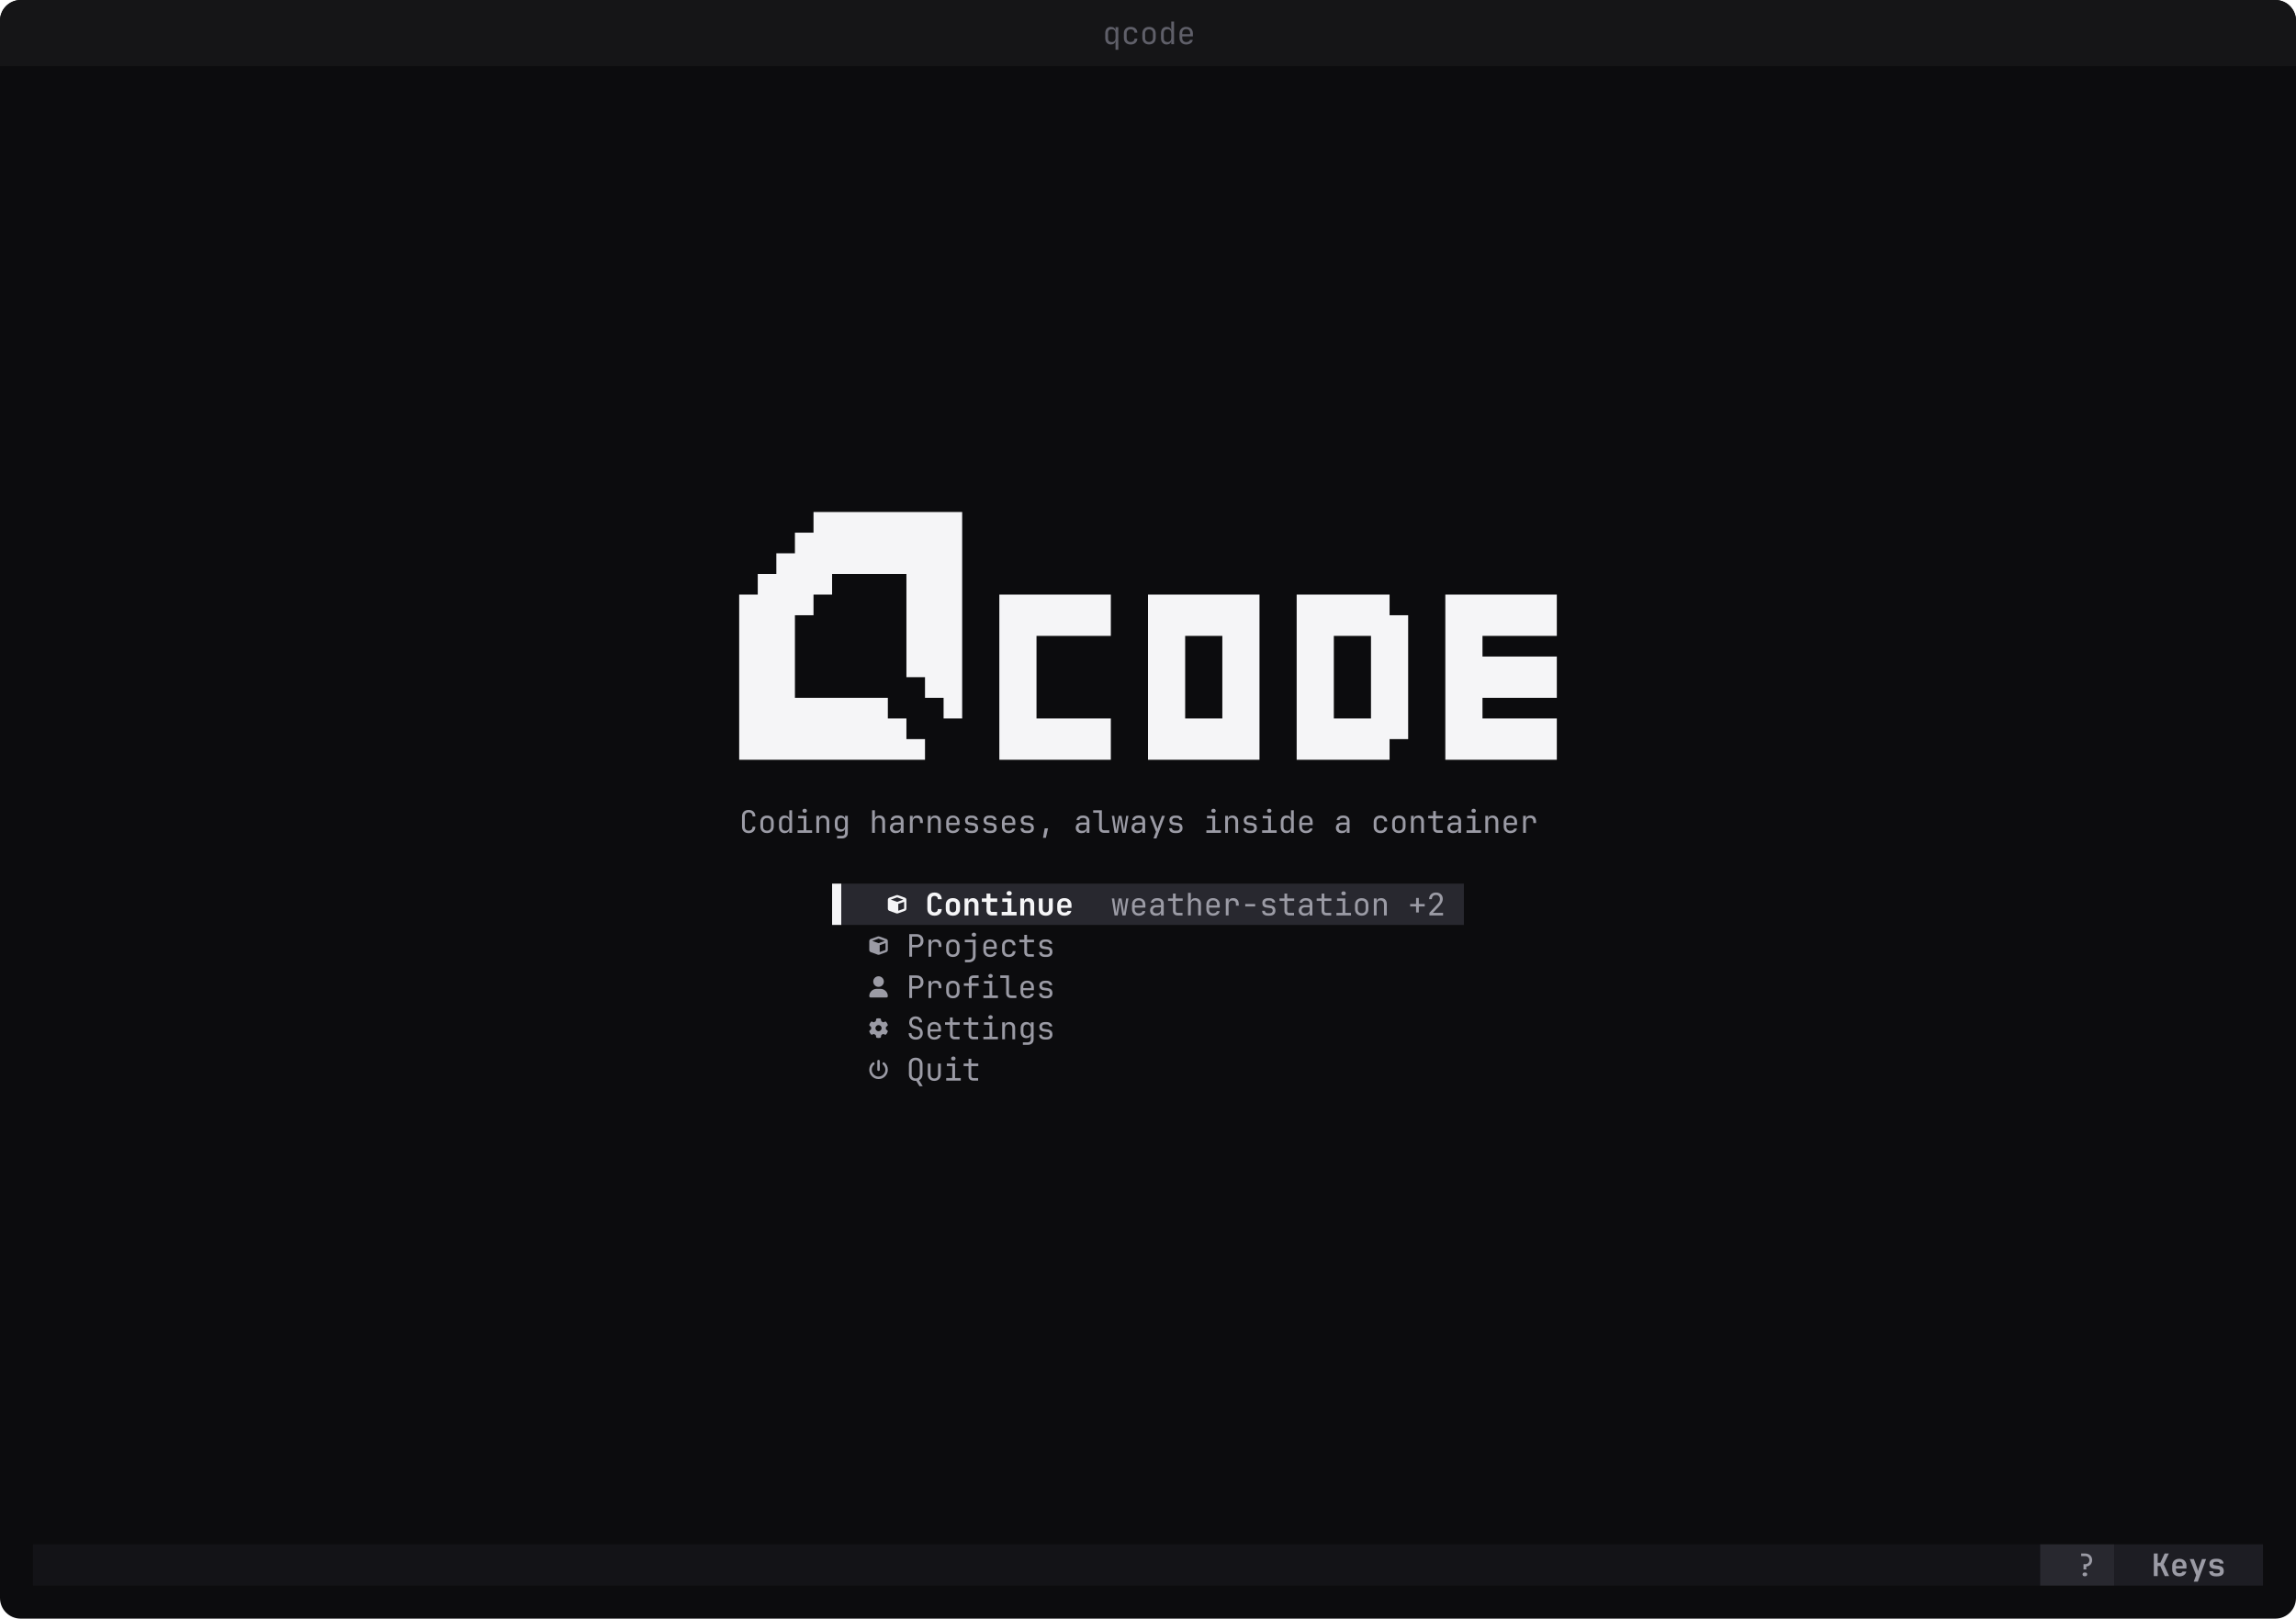
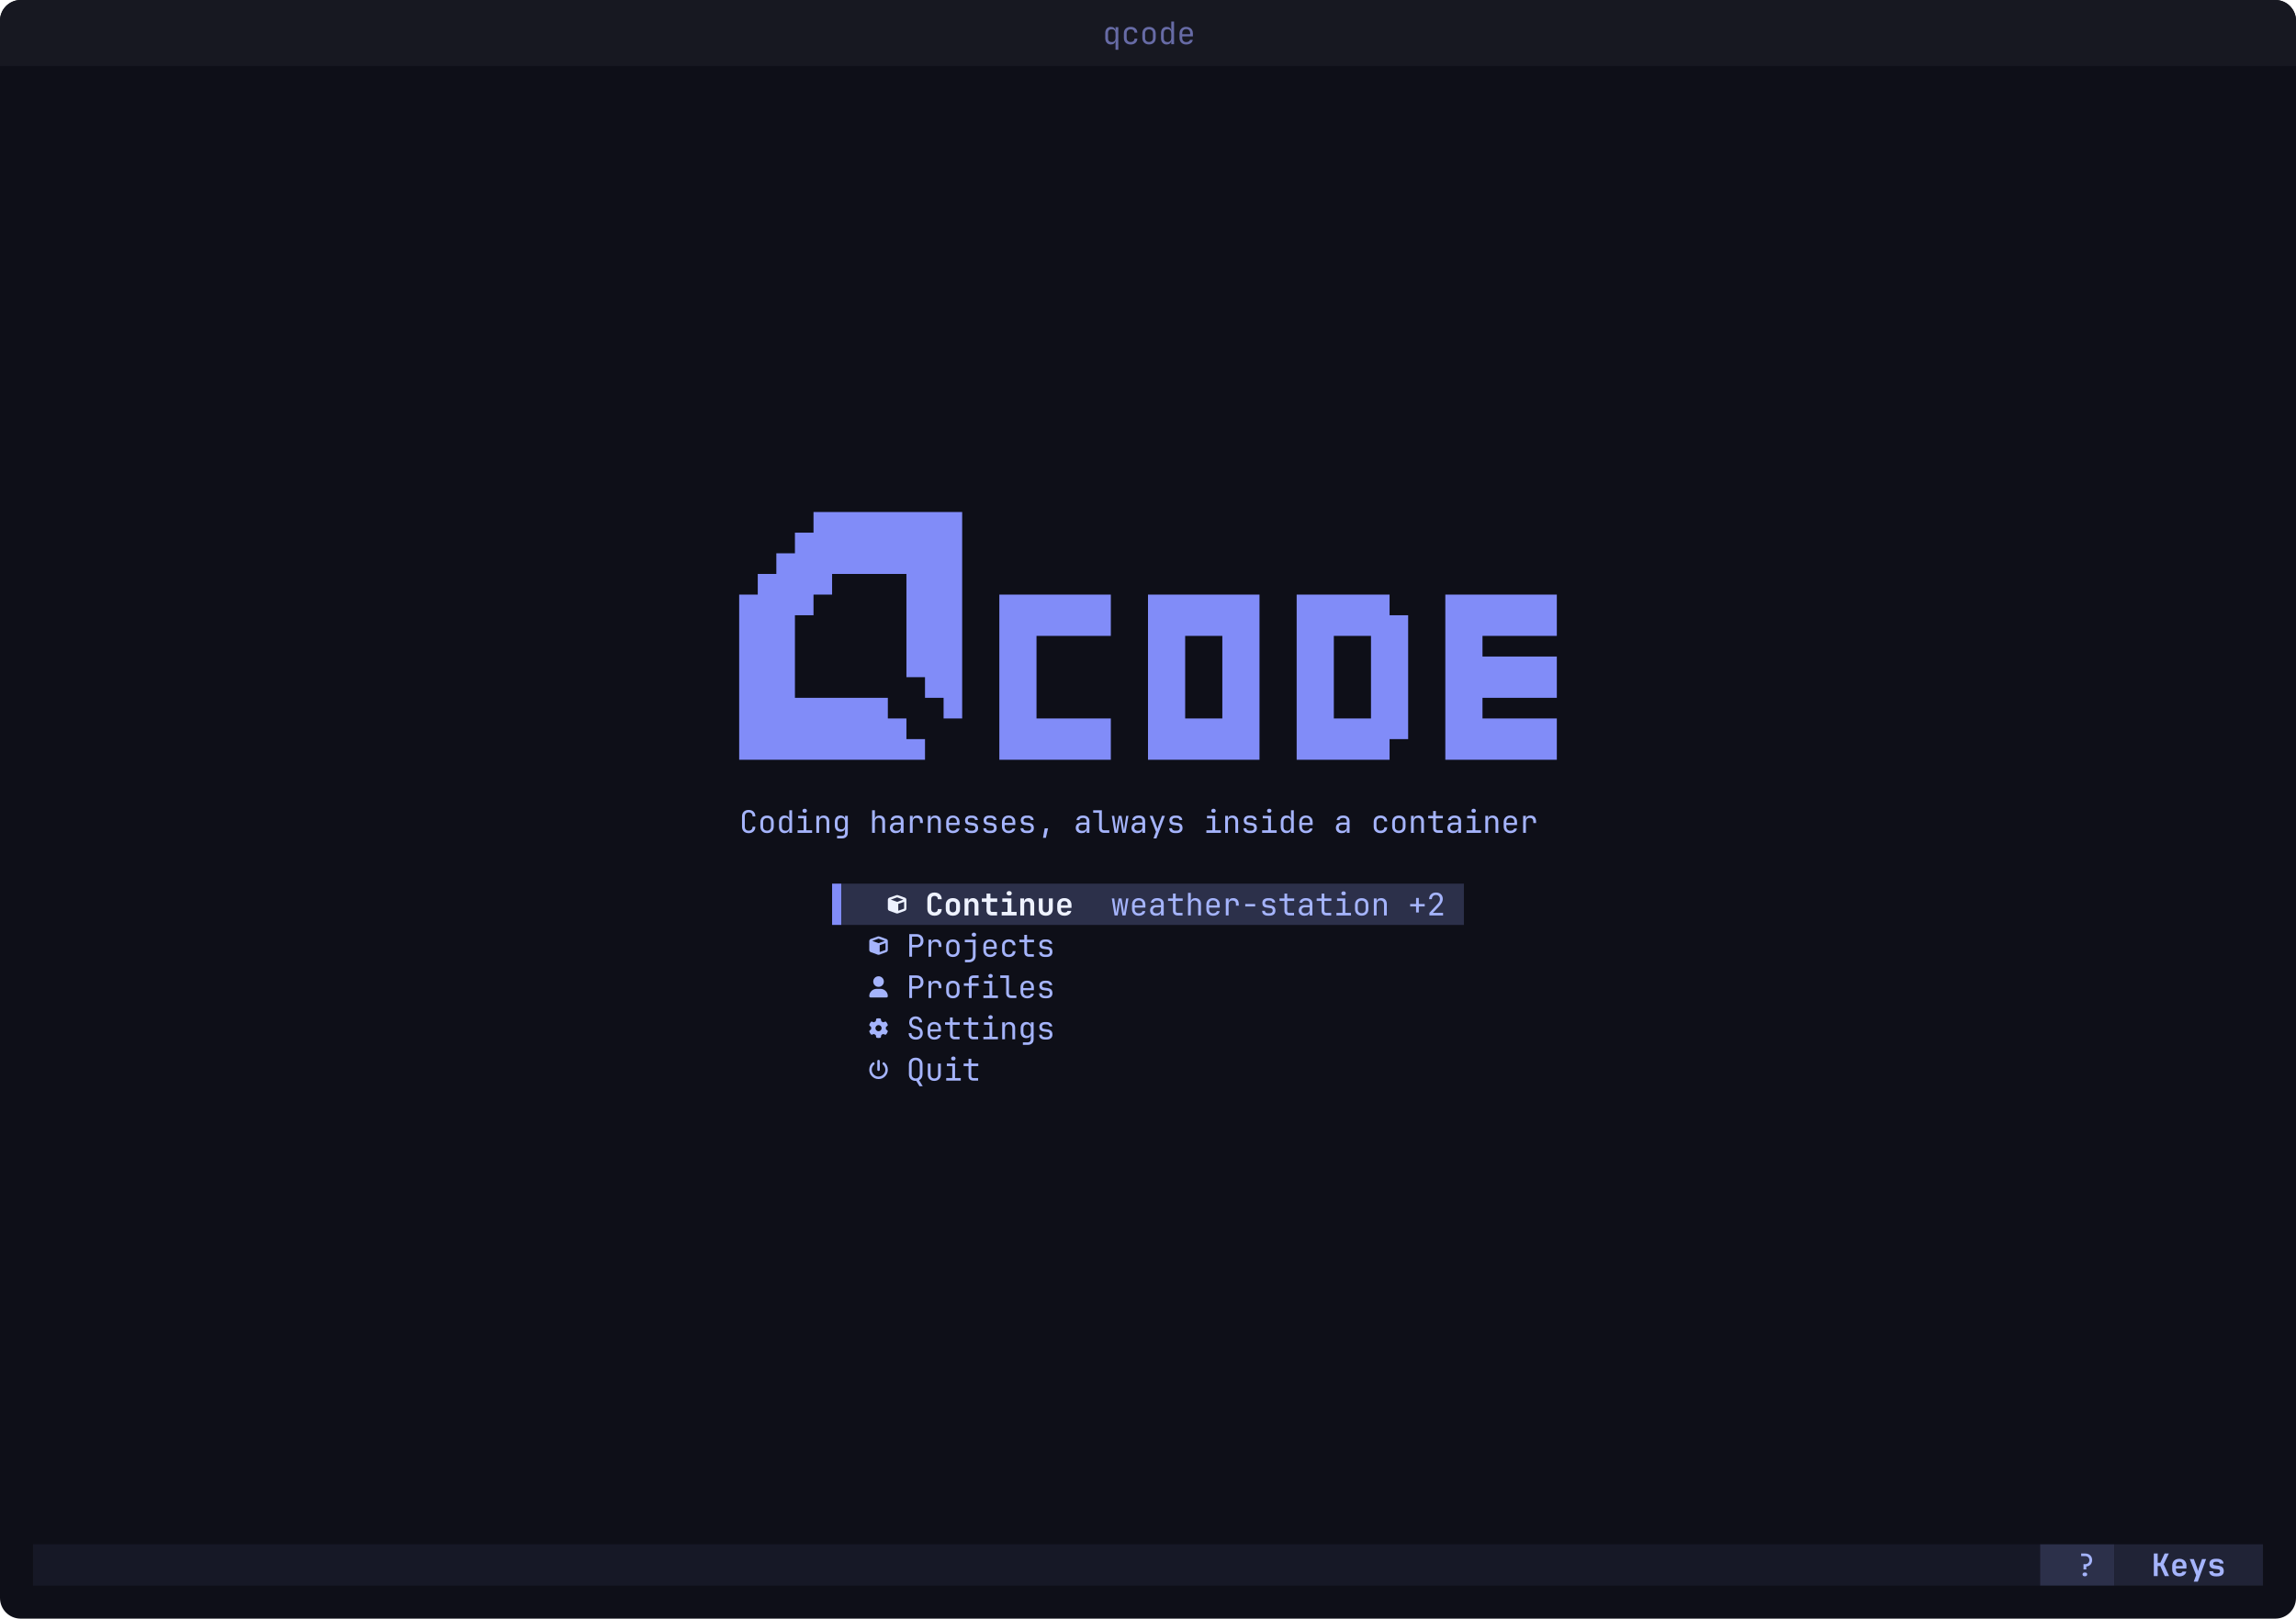
<svg xmlns="http://www.w3.org/2000/svg" width="1112" height="784" viewBox="0 0 1112 784">
  <defs>
    <path id="g0" d="M4.62 15.55Q3.12 15.55 2.25 14.71Q1.38 13.87 1.38 12.4L1.38 7.45Q1.38 5.98 2.25 5.14Q3.12 4.3 4.62 4.3Q6.09 4.3 6.96 5.15Q7.83 5.99 7.83 7.45L6.48 7.45Q6.48 6.52 5.99 6.02Q5.51 5.51 4.62 5.51Q3.73 5.51 3.23 6.02Q2.73 6.52 2.73 7.45L2.73 12.4Q2.73 13.33 3.23 13.83Q3.73 14.34 4.62 14.34Q5.51 14.34 5.99 13.83Q6.48 13.33 6.48 12.4L7.83 12.4Q7.83 13.85 6.96 14.7Q6.09 15.55 4.62 15.55Z" />
    <path id="g1" d="M4.5 15.52Q3.01 15.52 2.14 14.65Q1.26 13.78 1.26 12.22L1.26 10.33Q1.26 8.75 2.13 7.89Q3 7.03 4.5 7.03Q6 7.03 6.87 7.89Q7.74 8.75 7.74 10.33L7.74 12.22Q7.74 13.78 6.86 14.65Q5.98 15.52 4.5 15.52ZM4.5 14.32Q5.38 14.32 5.89 13.82Q6.39 13.33 6.39 12.37L6.39 10.18Q6.39 9.22 5.89 8.73Q5.38 8.23 4.5 8.23Q3.63 8.23 3.12 8.73Q2.61 9.22 2.61 10.18L2.61 12.37Q2.61 13.33 3.12 13.82Q3.63 14.32 4.5 14.32Z" />
    <path id="g2" d="M4.02 15.55Q2.79 15.55 2.05 14.72Q1.3 13.9 1.3 12.49L1.3 10.07Q1.3 8.65 2.04 7.82Q2.77 7 4.02 7Q4.95 7 5.56 7.46Q6.16 7.93 6.28 8.73L6.3 8.73L6.27 6.85L6.27 4.45L7.62 4.45L7.62 15.4L6.27 15.4L6.27 13.82L6.25 13.82Q6.15 14.63 5.55 15.09Q4.95 15.55 4.02 15.55ZM4.47 14.38Q5.31 14.38 5.79 13.85Q6.27 13.33 6.27 12.4L6.27 10.15Q6.27 9.22 5.79 8.69Q5.31 8.17 4.47 8.17Q3.62 8.17 3.13 8.61Q2.65 9.06 2.65 10.07L2.65 12.47Q2.65 13.48 3.13 13.93Q3.62 14.38 4.47 14.38Z" />
    <path id="g3" d="M1.27 15.4L1.27 14.17L4.2 14.17L4.2 8.38L1.57 8.38L1.57 7.15L5.55 7.15L5.55 14.17L8.32 14.17L8.32 15.4L1.27 15.4ZM4.72 5.66Q4.23 5.66 3.94 5.41Q3.66 5.15 3.66 4.72Q3.66 4.27 3.94 4.01Q4.23 3.74 4.72 3.74Q5.22 3.74 5.51 4.01Q5.79 4.27 5.79 4.72Q5.79 5.15 5.51 5.41Q5.22 5.66 4.72 5.66Z" />
    <path id="g4" d="M1.38 15.4L1.38 7.15L2.73 7.15L2.73 8.73L2.74 8.73Q2.85 7.9 3.42 7.45Q3.99 7 4.93 7Q6.18 7 6.91 7.76Q7.65 8.53 7.65 9.85L7.65 15.4L6.3 15.4L6.3 10.09Q6.3 9.15 5.83 8.64Q5.36 8.14 4.55 8.14Q3.7 8.14 3.22 8.66Q2.73 9.19 2.73 10.15L2.73 15.4L1.38 15.4Z" />
    <path id="g5" d="M2.41 18.1L2.41 16.87L4.74 16.87Q5.44 16.87 5.85 16.47Q6.25 16.07 6.25 15.4L6.25 14.65L6.28 13.3L6.24 13.3Q6.12 14.03 5.53 14.43Q4.95 14.83 4.07 14.83Q2.79 14.83 2.06 14.02Q1.32 13.21 1.32 11.8L1.32 10.06Q1.32 8.65 2.06 7.82Q2.79 7 4.07 7Q4.95 7 5.53 7.42Q6.12 7.84 6.24 8.57L6.27 8.57L6.27 7.15L7.61 7.15L7.61 15.4Q7.61 16.65 6.83 17.37Q6.06 18.1 4.72 18.1L2.41 18.1ZM4.47 13.7Q5.31 13.7 5.79 13.18Q6.27 12.65 6.27 11.72L6.27 10.15Q6.27 9.22 5.79 8.69Q5.31 8.17 4.47 8.17Q3.62 8.17 3.14 8.66Q2.67 9.16 2.67 10L2.67 11.88Q2.67 12.72 3.14 13.21Q3.62 13.7 4.47 13.7Z" />
    <path id="g6" d="M1.38 15.4L1.38 4.45L2.73 4.45L2.73 8.73L2.74 8.73Q2.85 7.9 3.42 7.45Q3.99 7 4.93 7Q6.18 7 6.91 7.76Q7.65 8.53 7.65 9.85L7.65 15.4L6.3 15.4L6.3 10.07Q6.3 9.15 5.83 8.64Q5.36 8.14 4.55 8.14Q3.7 8.14 3.22 8.66Q2.73 9.19 2.73 10.15L2.73 15.4L1.38 15.4Z" />
    <path id="g7" d="M3.78 15.55Q2.5 15.55 1.75 14.84Q1 14.12 1 12.97Q1 12.2 1.35 11.64Q1.69 11.06 2.31 10.74Q2.92 10.42 3.72 10.42L6.27 10.42L6.27 9.77Q6.27 8.17 4.51 8.17Q3.73 8.17 3.25 8.45Q2.77 8.74 2.74 9.25L1.39 9.25Q1.47 8.27 2.3 7.64Q3.13 7 4.51 7Q6.01 7 6.82 7.72Q7.62 8.44 7.62 9.73L7.62 15.4L6.28 15.4L6.28 13.9L6.25 13.9Q6.13 14.66 5.49 15.11Q4.84 15.55 3.78 15.55ZM4.11 14.41Q5.1 14.41 5.68 13.93Q6.27 13.45 6.27 12.62L6.27 11.47L3.87 11.47Q3.21 11.47 2.8 11.87Q2.38 12.26 2.38 12.92Q2.38 13.61 2.84 14.01Q3.3 14.41 4.11 14.41Z" />
    <path id="g8" d="M1.68 15.4L1.68 7.15L3.03 7.15L3.03 8.73L3.06 8.73Q3.16 7.93 3.73 7.46Q4.3 7 5.26 7Q6.55 7 7.25 7.77Q7.95 8.55 7.95 9.97L7.95 10.67L6.6 10.67L6.6 9.97Q6.6 8.17 4.84 8.17Q3.96 8.17 3.49 8.68Q3.03 9.19 3.03 10.15L3.03 15.4L1.68 15.4Z" />
    <path id="g9" d="M4.5 15.55Q3.04 15.55 2.15 14.67Q1.26 13.8 1.26 12.25L1.26 10.3Q1.26 8.75 2.15 7.88Q3.04 7 4.5 7Q5.47 7 6.2 7.39Q6.93 7.78 7.34 8.48Q7.74 9.19 7.74 10.15L7.74 11.62L2.58 11.62L2.58 12.4Q2.58 13.31 3.11 13.85Q3.63 14.38 4.5 14.38Q5.25 14.38 5.74 14.09Q6.22 13.8 6.33 13.3L7.68 13.3Q7.54 14.34 6.67 14.94Q5.8 15.55 4.5 15.55ZM2.58 10.57L6.42 10.57L6.42 10.15Q6.42 9.17 5.92 8.64Q5.41 8.11 4.5 8.11Q3.59 8.11 3.08 8.64Q2.58 9.17 2.58 10.15L2.58 10.57Z" />
    <path id="g10" d="M4.17 15.52Q2.79 15.52 2.03 14.9Q1.27 14.27 1.27 13.14L2.62 13.14Q2.62 13.7 3.03 14.03Q3.43 14.35 4.17 14.35L4.83 14.35Q5.58 14.35 5.99 14.02Q6.4 13.69 6.4 13.09Q6.4 12.02 5.43 11.89L3.15 11.56Q2.31 11.44 1.84 10.86Q1.38 10.28 1.38 9.34Q1.38 8.26 2.12 7.64Q2.87 7.03 4.17 7.03L4.83 7.03Q6.03 7.03 6.79 7.62Q7.54 8.22 7.61 9.17L6.24 9.17Q6.21 8.74 5.83 8.45Q5.44 8.17 4.83 8.17L4.17 8.17Q3.48 8.17 3.09 8.48Q2.7 8.8 2.7 9.34Q2.7 10.21 3.49 10.33L5.62 10.63Q7.72 10.93 7.72 13.09Q7.72 14.24 6.97 14.88Q6.21 15.52 4.83 15.52L4.17 15.52Z" />
    <path id="g11" d="M3.15 17.8L3.97 13.21L5.59 13.21L4.55 17.8L3.15 17.8Z" />
    <path id="g12" d="M5.7 15.4Q4.61 15.4 3.95 14.76Q3.3 14.12 3.3 13.07L3.3 5.68L0.45 5.68L0.45 4.45L4.65 4.45L4.65 13.07Q4.65 13.59 4.93 13.88Q5.22 14.17 5.7 14.17L8.25 14.17L8.25 15.4L5.7 15.4Z" />
    <path id="g13" d="M1.81 15.4L0.47 7.15L1.63 7.15L2.47 12.97Q2.52 13.3 2.57 13.7Q2.61 14.09 2.62 14.35Q2.65 14.09 2.69 13.7Q2.73 13.3 2.79 12.97L3.82 7.15L5.17 7.15L6.21 12.97Q6.27 13.3 6.32 13.7Q6.38 14.09 6.39 14.35Q6.42 14.09 6.46 13.7Q6.51 13.3 6.55 12.97L7.42 7.15L8.53 7.15L7.12 15.4L5.64 15.4L4.69 9.7Q4.63 9.28 4.58 8.81Q4.53 8.33 4.5 8.08Q4.49 8.33 4.42 8.81Q4.36 9.28 4.29 9.7L3.3 15.4L1.81 15.4Z" />
    <path id="g14" d="M2.67 18.1L3.88 14.89L0.81 7.15L2.26 7.15L4.21 12.25Q4.34 12.55 4.44 12.88Q4.55 13.21 4.59 13.45Q4.63 13.21 4.74 12.88Q4.84 12.55 4.95 12.25L6.76 7.15L8.19 7.15L4.08 18.1L2.67 18.1Z" />
    <path id="g15" d="M4.62 15.55Q3.12 15.55 2.22 14.71Q1.32 13.87 1.32 12.4L1.32 10.15Q1.32 8.68 2.22 7.84Q3.12 7 4.62 7Q6.05 7 6.92 7.76Q7.8 8.53 7.84 9.85L6.49 9.85Q6.45 9.06 5.95 8.63Q5.46 8.2 4.62 8.2Q3.73 8.2 3.2 8.7Q2.67 9.2 2.67 10.14L2.67 12.4Q2.67 13.33 3.2 13.84Q3.73 14.35 4.62 14.35Q5.46 14.35 5.95 13.91Q6.45 13.48 6.49 12.7L7.84 12.7Q7.8 14.02 6.92 14.78Q6.05 15.55 4.62 15.55Z" />
    <path id="g16" d="M5.32 15.4Q4.3 15.4 3.69 14.81Q3.08 14.22 3.08 13.22L3.08 8.38L0.7 8.38L0.7 7.15L3.08 7.15L3.08 4.82L4.42 4.82L4.42 7.15L7.8 7.15L7.8 8.38L4.42 8.38L4.42 13.22Q4.42 13.64 4.67 13.91Q4.92 14.17 5.32 14.17L7.72 14.17L7.72 15.4L5.32 15.4Z" />
    <path id="g17" d="M4.12 5.59Q4.5 5.47 4.88 5.59L8.25 6.79Q8.58 6.91 8.79 7.19Q9 7.48 8.98 7.84L8.98 12.13Q8.98 12.49 8.77 12.79Q8.56 13.09 8.23 13.18L4.88 14.41Q4.5 14.53 4.12 14.41L0.73 13.18Q0.41 13.06 0.21 12.79Q0 12.49 0 12.13L0 7.84Q0 7.48 0.21 7.19Q0.42 6.91 0.75 6.79L4.12 5.59ZM4.5 6.64L1.44 7.75L4.5 8.83L7.54 7.75L4.5 6.64ZM5.05 13.12L7.88 12.13L7.88 8.83L5.05 9.82L5.05 13.12Z" />
    <path id="g18" d="M4.62 15.55Q3.55 15.55 2.77 15.15Q2 14.75 1.57 14.03Q1.14 13.3 1.14 12.31L1.14 7.54Q1.14 6.55 1.57 5.82Q2 5.1 2.77 4.7Q3.55 4.3 4.62 4.3Q5.67 4.3 6.45 4.7Q7.23 5.1 7.66 5.82Q8.1 6.55 8.1 7.54L6.21 7.54Q6.21 6.77 5.8 6.36Q5.38 5.95 4.62 5.95Q3.86 5.95 3.43 6.36Q3.01 6.77 3.01 7.54L3.01 12.31Q3.01 13.07 3.43 13.49Q3.86 13.9 4.62 13.9Q5.38 13.9 5.8 13.49Q6.21 13.07 6.21 12.31L8.1 12.31Q8.1 13.3 7.66 14.03Q7.23 14.75 6.45 15.15Q5.67 15.55 4.62 15.55Z" />
    <path id="g19" d="M4.5 15.53Q2.91 15.53 1.98 14.64Q1.05 13.75 1.05 12.23L1.05 10.31Q1.05 8.78 1.98 7.9Q2.91 7.01 4.5 7.01Q6.09 7.01 7.02 7.9Q7.95 8.78 7.95 10.31L7.95 12.23Q7.95 13.75 7.02 14.64Q6.09 15.53 4.5 15.53ZM4.5 13.9Q5.25 13.9 5.66 13.49Q6.07 13.07 6.07 12.3L6.07 10.25Q6.07 9.48 5.66 9.06Q5.25 8.65 4.5 8.65Q3.75 8.65 3.34 9.06Q2.92 9.48 2.92 10.25L2.92 12.3Q2.92 13.07 3.34 13.49Q3.75 13.9 4.5 13.9Z" />
    <path id="g20" d="M1.15 15.4L1.15 7.15L2.98 7.15L2.98 8.69Q3.13 7.91 3.72 7.46Q4.3 7 5.2 7Q6.42 7 7.15 7.81Q7.88 8.62 7.88 9.98L7.88 15.4L6 15.4L6 10.21Q6 9.44 5.6 9.03Q5.2 8.62 4.53 8.62Q3.82 8.62 3.43 9.04Q3.03 9.46 3.03 10.24L3.03 15.4L1.15 15.4Z" />
    <path id="g21" d="M5.32 15.4Q4.17 15.4 3.49 14.73Q2.8 14.06 2.8 12.92L2.8 8.84L0.52 8.84L0.52 7.15L2.8 7.15L2.8 4.82L4.69 4.82L4.69 7.15L7.98 7.15L7.98 8.84L4.69 8.84L4.69 12.88Q4.69 13.24 4.9 13.47Q5.1 13.7 5.46 13.7L7.9 13.7L7.9 15.4L5.32 15.4Z" />
    <path id="g22" d="M1.14 15.4L1.14 13.7L3.96 13.7L3.96 8.84L1.44 8.84L1.44 7.15L5.84 7.15L5.84 13.7L8.37 13.7L8.37 15.4L1.14 15.4ZM4.77 5.77Q4.2 5.77 3.87 5.48Q3.54 5.18 3.54 4.69Q3.54 4.19 3.87 3.9Q4.2 3.61 4.77 3.61Q5.34 3.61 5.67 3.9Q6 4.19 6 4.69Q6 5.18 5.67 5.48Q5.34 5.77 4.77 5.77Z" />
    <path id="g23" d="M4.5 15.55Q2.92 15.55 2.02 14.67Q1.12 13.8 1.12 12.28L1.12 7.15L3 7.15L3 12.26Q3 13.05 3.39 13.48Q3.78 13.91 4.5 13.91Q5.2 13.91 5.6 13.48Q6 13.05 6 12.26L6 7.15L7.88 7.15L7.88 12.28Q7.88 13.8 6.96 14.67Q6.05 15.55 4.5 15.55Z" />
    <path id="g24" d="M4.51 15.55Q3.46 15.55 2.68 15.14Q1.9 14.74 1.48 14Q1.05 13.25 1.05 12.25L1.05 10.3Q1.05 9.3 1.48 8.55Q1.9 7.81 2.68 7.4Q3.46 7 4.51 7Q5.55 7 6.32 7.4Q7.09 7.81 7.52 8.54Q7.95 9.26 7.95 10.24L7.95 11.74L2.85 11.74L2.85 12.31Q2.85 13.15 3.28 13.58Q3.72 14 4.51 14Q5.1 14 5.51 13.8Q5.92 13.6 6 13.21L7.86 13.21Q7.66 14.27 6.75 14.91Q5.84 15.55 4.51 15.55ZM2.85 10.24L2.85 10.52L6.15 10.51L6.15 10.23Q6.15 9.37 5.73 8.9Q5.31 8.44 4.51 8.44Q3.69 8.44 3.27 8.91Q2.85 9.39 2.85 10.24Z" />
    <path id="g25" d="M2.1 11.05L2.1 9.85L6.9 9.85L6.9 11.05L2.1 11.05Z" />
    <path id="g26" d="M3.84 13.97L3.84 11.05L0.97 11.05L0.97 9.85L3.84 9.85L3.84 6.93L5.16 6.93L5.16 9.85L8.02 9.85L8.02 11.05L5.16 11.05L5.16 13.97L3.84 13.97Z" />
    <path id="g27" d="M1.29 15.4L1.29 14.15L4.93 10.25Q5.73 9.41 6.06 8.75Q6.39 8.09 6.39 7.46Q6.39 6.56 5.87 6.03Q5.36 5.5 4.47 5.5Q3.55 5.5 3.02 6.05Q2.49 6.6 2.49 7.52L1.14 7.52Q1.18 6.04 2.09 5.17Q2.98 4.3 4.47 4.3Q5.98 4.3 6.88 5.15Q7.77 6.01 7.77 7.48Q7.77 8.26 7.34 9.13Q6.91 10 5.88 11.08L2.92 14.17L7.9 14.17L7.9 15.4L1.29 15.4Z" />
    <path id="g28" d="M1.38 15.4L1.38 4.45L4.9 4.45Q6.43 4.45 7.34 5.33Q8.25 6.2 8.25 7.67Q8.25 9.15 7.34 10.02Q6.43 10.9 4.9 10.9L2.73 10.9L2.73 15.4L1.38 15.4ZM2.73 9.68L4.9 9.68Q5.79 9.68 6.32 9.14Q6.86 8.59 6.86 7.67Q6.86 6.74 6.32 6.2Q5.79 5.66 4.9 5.66L2.73 5.66L2.73 9.68Z" />
    <path id="g29" d="M1.35 18.1L1.35 16.87L3.21 16.87Q4.14 16.87 4.66 16.36Q5.17 15.85 5.17 14.93L5.17 8.38L1.27 8.38L1.27 7.15L6.52 7.15L6.52 14.93Q6.52 16.39 5.62 17.24Q4.72 18.1 3.21 18.1L1.35 18.1ZM5.7 5.66Q5.2 5.66 4.92 5.41Q4.63 5.15 4.63 4.72Q4.63 4.27 4.92 4.01Q5.2 3.74 5.7 3.74Q6.19 3.74 6.48 4.01Q6.76 4.27 6.76 4.72Q6.76 5.15 6.48 5.41Q6.19 5.66 5.7 5.66Z" />
    <path id="g30" d="M4.5 10Q3.45 10 2.68 9.25Q1.93 8.5 1.92 7.42Q1.92 6.37 2.68 5.62Q3.43 4.87 4.5 4.87Q5.55 4.87 6.32 5.62Q7.07 6.37 7.07 7.43Q7.07 8.5 6.32 9.25Q5.55 10 4.5 10ZM3.57 10.96L5.41 10.96Q6.9 10.96 7.95 12.01Q9 13.06 8.98 14.53Q8.98 14.77 8.82 14.95Q8.64 15.13 8.39 15.13L0.6 15.13Q0.36 15.13 0.18 14.95Q0 14.77 0 14.53Q0 13.03 1.05 12.01Q2.09 10.96 3.57 10.96Z" />
    <path id="g31" d="M3.22 15.4L3.22 9.5L0.82 9.5L0.82 8.27L3.22 8.27L3.22 6.55Q3.22 5.57 3.84 5.01Q4.45 4.45 5.53 4.45L7.95 4.45L7.95 5.68L5.53 5.68Q4.57 5.68 4.57 6.55L4.57 8.27L7.95 8.27L7.95 9.5L4.57 9.5L4.57 15.4L3.22 15.4Z" />
    <path id="g32" d="M8.95 8.33Q9.05 8.59 8.85 8.78L8.02 9.53Q8.07 9.85 8.07 10Q8.07 10.16 8.02 10.48L8.85 11.2Q9.06 11.39 8.95 11.66Q8.8 12.04 8.67 12.3L8.58 12.46Q8.4 12.76 8.16 13.03Q7.98 13.24 7.71 13.16L6.67 12.83Q6.36 13.07 5.85 13.3L5.62 14.36Q5.55 14.65 5.28 14.69Q4.83 14.77 4.49 14.77Q4.15 14.77 3.7 14.69Q3.43 14.65 3.36 14.36L3.12 13.3Q2.62 13.09 2.31 12.83L1.27 13.16Q1 13.25 0.82 13.03Q0.58 12.74 0.41 12.46L0.31 12.31Q0.16 12.04 0.03 11.66Q-0.07 11.39 0.15 11.2L0.94 10.48Q0.91 10.24 0.91 10Q0.91 9.77 0.94 9.53L0.15 8.78Q-0.06 8.59 0.03 8.33Q0.18 7.96 0.31 7.69L0.41 7.55Q0.6 7.22 0.82 6.95Q1 6.74 1.27 6.84L2.31 7.16Q2.64 6.89 3.13 6.68L3.36 5.62Q3.43 5.34 3.7 5.29Q4.09 5.23 4.5 5.23Q4.89 5.23 5.28 5.29Q5.55 5.34 5.62 5.62L5.86 6.68Q6.34 6.89 6.67 7.16L7.71 6.84Q7.99 6.74 8.16 6.95Q8.37 7.21 8.58 7.55L8.67 7.69Q8.8 7.96 8.95 8.33ZM4.5 11.5Q5.11 11.5 5.55 11.05Q5.98 10.61 5.98 10Q5.98 9.39 5.55 8.95Q5.11 8.51 4.5 8.51Q3.88 8.51 3.43 8.95Q3 9.39 3 10Q3 10.61 3.43 11.05Q3.88 11.5 4.5 11.5Z" />
    <path id="g33" d="M4.56 15.55Q2.97 15.55 2.02 14.71Q1.08 13.87 1.08 12.4L2.43 12.4Q2.43 13.31 3.01 13.83Q3.6 14.35 4.56 14.35Q5.49 14.35 6.05 13.81Q6.6 13.27 6.6 12.4Q6.6 11.74 6.25 11.25Q5.89 10.76 5.23 10.58L3.57 10.12Q2.53 9.82 1.94 9.05Q1.35 8.27 1.35 7.22Q1.35 6.35 1.74 5.69Q2.13 5.03 2.84 4.67Q3.54 4.3 4.45 4.3Q5.38 4.3 6.1 4.67Q6.81 5.03 7.21 5.69Q7.62 6.34 7.62 7.19L6.27 7.19Q6.27 6.44 5.76 5.97Q5.25 5.5 4.45 5.5Q3.66 5.5 3.16 5.97Q2.67 6.44 2.67 7.19Q2.67 7.79 2.99 8.22Q3.31 8.65 3.9 8.81L5.61 9.3Q6.7 9.59 7.31 10.43Q7.92 11.26 7.92 12.4Q7.92 13.84 7 14.69Q6.09 15.55 4.56 15.55Z" />
    <path id="g34" d="M5.1 5.93L5.1 10.14Q5.1 10.39 4.92 10.57Q4.76 10.75 4.5 10.75Q4.24 10.75 4.08 10.57Q3.9 10.39 3.9 10.14L3.9 5.93Q3.9 5.68 4.08 5.51Q4.26 5.35 4.5 5.35Q4.76 5.35 4.92 5.51Q5.1 5.68 5.1 5.93ZM2.38 7.6Q1.83 8.06 1.51 8.73Q1.2 9.39 1.2 10.14Q1.2 11.5 2.16 12.47Q3.12 13.45 4.49 13.45Q5.85 13.45 6.82 12.47Q7.8 11.5 7.8 10.14Q7.8 9.39 7.48 8.73Q7.17 8.06 6.6 7.6Q6.42 7.45 6.39 7.19Q6.38 6.94 6.52 6.76Q6.67 6.58 6.93 6.55Q7.17 6.52 7.36 6.67Q8.13 7.3 8.56 8.2Q9 9.1 8.98 10.14Q8.98 11.99 7.68 13.33Q6.36 14.65 4.5 14.65Q2.64 14.65 1.32 13.33Q0 12.01 0 10.14Q0 9.1 0.44 8.2Q0.87 7.3 1.62 6.67Q1.81 6.52 2.07 6.53Q2.31 6.55 2.46 6.76Q2.61 6.95 2.61 7.19Q2.58 7.45 2.38 7.6Z" />
    <path id="g35" d="M6.33 18.1L4.78 15.53Q4.72 15.53 4.65 15.54Q4.57 15.55 4.5 15.55Q2.98 15.55 2.09 14.67Q1.2 13.8 1.2 12.32L1.2 7.52Q1.2 6.05 2.09 5.18Q2.98 4.3 4.5 4.3Q6.01 4.3 6.91 5.18Q7.8 6.05 7.8 7.52L7.8 12.32Q7.8 13.33 7.36 14.08Q6.93 14.83 6.13 15.2L7.89 18.1L6.33 18.1ZM4.5 14.35Q5.38 14.35 5.92 13.8Q6.45 13.24 6.45 12.32L6.45 7.52Q6.45 6.6 5.92 6.05Q5.38 5.5 4.5 5.5Q3.62 5.5 3.08 6.05Q2.55 6.6 2.55 7.52L2.55 12.32Q2.55 13.24 3.08 13.8Q3.62 14.35 4.5 14.35Z" />
    <path id="g36" d="M4.49 15.55Q3.06 15.55 2.2 14.7Q1.35 13.85 1.35 12.4L1.35 7.15L2.7 7.15L2.7 12.4Q2.7 13.3 3.18 13.83Q3.66 14.36 4.49 14.36Q5.32 14.36 5.81 13.83Q6.3 13.3 6.3 12.4L6.3 7.15L7.65 7.15L7.65 12.4Q7.65 13.85 6.78 14.7Q5.91 15.55 4.49 15.55Z" />
    <path id="g37" d="M3.09 12.17L3.09 9.62L3.84 9.62Q4.8 9.62 5.36 9.09Q5.92 8.56 5.92 7.67Q5.92 6.79 5.36 6.26Q4.8 5.72 3.82 5.72L1.95 5.72L1.95 4.45L3.82 4.45Q4.88 4.45 5.65 4.85Q6.42 5.24 6.85 5.97Q7.27 6.68 7.27 7.67Q7.27 8.53 6.91 9.21Q6.55 9.89 5.92 10.3Q5.28 10.7 4.44 10.75L4.44 12.17L3.09 12.17ZM3.52 15.47Q3.13 15.47 2.88 15.22Q2.62 14.96 2.62 14.57Q2.62 14.18 2.88 13.93Q3.13 13.67 3.52 13.67L3.97 13.67Q4.41 13.67 4.64 13.92Q4.88 14.17 4.88 14.56Q4.88 14.95 4.62 15.21Q4.36 15.47 3.97 15.47L3.52 15.47Z" />
    <path id="g38" d="M1.14 15.4L1.14 4.45L3.01 4.45L3.01 8.92L4.3 8.92L6.39 4.45L8.41 4.45L5.95 9.67L8.53 15.4L6.45 15.4L4.29 10.56L3.01 10.56L3.01 15.4L1.14 15.4Z" />
    <path id="g39" d="M2.47 18.1L3.64 14.95L0.54 7.15L2.52 7.15L4.11 11.36Q4.24 11.74 4.38 12.18Q4.51 12.62 4.57 13Q4.62 12.62 4.75 12.18Q4.88 11.74 5.01 11.36L6.48 7.15L8.46 7.15L4.44 18.1L2.47 18.1Z" />
    <path id="g40" d="M4.15 15.53Q2.68 15.53 1.83 14.87Q0.97 14.2 0.97 13.06L2.82 13.06Q2.82 13.54 3.17 13.8Q3.52 14.05 4.15 14.05L4.82 14.05Q5.49 14.05 5.86 13.8Q6.22 13.54 6.22 13.06Q6.22 12.61 5.97 12.39Q5.71 12.17 5.19 12.1L3.13 11.83Q2.14 11.69 1.61 11.06Q1.08 10.43 1.08 9.43Q1.08 8.26 1.86 7.64Q2.64 7.01 4.11 7.01L4.8 7.01Q6.18 7.01 7.02 7.64Q7.86 8.27 7.89 9.32L6.03 9.32Q6.01 8.93 5.68 8.7Q5.36 8.47 4.8 8.47L4.11 8.47Q3.51 8.47 3.19 8.72Q2.88 8.97 2.88 9.39Q2.88 9.76 3.11 9.94Q3.35 10.12 3.79 10.16L5.73 10.43Q6.87 10.57 7.45 11.24Q8.02 11.9 8.02 13.03Q8.02 14.23 7.21 14.88Q6.39 15.53 4.82 15.53L4.15 15.53Z" />
    <path id="g41" d="M6.27 18.1L6.27 15.7L6.3 13.82L6.25 13.82Q6.15 14.62 5.55 15.09Q4.95 15.55 4.02 15.55Q2.77 15.55 2.04 14.72Q1.3 13.9 1.3 12.47L1.3 10.06Q1.3 8.64 2.05 7.82Q2.79 7 4.02 7Q4.95 7 5.55 7.46Q6.15 7.91 6.25 8.73L6.27 8.73L6.27 7.15L7.62 7.15L7.62 18.1L6.27 18.1ZM4.47 14.38Q5.31 14.38 5.79 13.85Q6.27 13.33 6.27 12.4L6.27 10.15Q6.27 9.22 5.79 8.69Q5.31 8.17 4.47 8.17Q3.62 8.17 3.13 8.6Q2.65 9.04 2.65 10L2.65 12.55Q2.65 13.51 3.13 13.94Q3.62 14.38 4.47 14.38Z" />
  </defs>
-   <rect width="1112" height="784" rx="10" fill="#0c0c0e" />
-   <path fill="#151517" d="M0 10A10 10 0 0 1 10 0H1102A10 10 0 0 1 1112 10V32H0Z" />
-   <path fill="#f5f5f7" d="M385 258h9v10h-9zM394 248h9v20h-9zM403 248h9v20h-9zM412 248h9v20h-9zM421 248h9v20h-9zM430 248h9v20h-9zM439 248h9v20h-9zM448 248h9v20h-9zM457 248h9v20h-9zM367 278h9v10h-9zM376 268h9v20h-9zM385 268h9v20h-9zM394 268h9v20h-9zM403 268h9v10h-9zM412 268h9v10h-9zM421 268h9v10h-9zM430 268h9v10h-9zM439 268h9v20h-9zM448 268h9v20h-9zM457 268h9v20h-9zM358 288h9v20h-9zM367 288h9v20h-9zM376 288h9v20h-9zM385 288h9v10h-9zM439 288h9v20h-9zM448 288h9v20h-9zM457 288h9v20h-9zM484 288h9v20h-9zM493 288h9v20h-9zM502 288h9v20h-9zM511 288h9v20h-9zM520 288h9v20h-9zM529 288h9v20h-9zM556 288h9v20h-9zM565 288h9v20h-9zM574 288h9v20h-9zM583 288h9v20h-9zM592 288h9v20h-9zM601 288h9v20h-9zM628 288h9v20h-9zM637 288h9v20h-9zM646 288h9v20h-9zM655 288h9v20h-9zM664 288h9v20h-9zM673 298h9v10h-9zM700 288h9v20h-9zM709 288h9v20h-9zM718 288h9v20h-9zM727 288h9v20h-9zM736 288h9v20h-9zM745 288h9v20h-9zM358 308h9v20h-9zM367 308h9v20h-9zM376 308h9v20h-9zM439 308h9v20h-9zM448 308h9v20h-9zM457 308h9v20h-9zM484 308h9v20h-9zM493 308h9v20h-9zM556 308h9v20h-9zM565 308h9v20h-9zM592 308h9v20h-9zM601 308h9v20h-9zM628 308h9v20h-9zM637 308h9v20h-9zM664 308h9v20h-9zM673 308h9v20h-9zM700 308h9v20h-9zM709 308h9v20h-9zM718 318h9v10h-9zM727 318h9v10h-9zM736 318h9v10h-9zM745 318h9v10h-9zM358 328h9v20h-9zM367 328h9v20h-9zM376 328h9v20h-9zM385 338h9v10h-9zM394 338h9v10h-9zM403 338h9v10h-9zM412 338h9v10h-9zM421 338h9v10h-9zM448 328h9v10h-9zM457 328h9v20h-9zM484 328h9v20h-9zM493 328h9v20h-9zM556 328h9v20h-9zM565 328h9v20h-9zM592 328h9v20h-9zM601 328h9v20h-9zM628 328h9v20h-9zM637 328h9v20h-9zM664 328h9v20h-9zM673 328h9v20h-9zM700 328h9v20h-9zM709 328h9v20h-9zM718 328h9v10h-9zM727 328h9v10h-9zM736 328h9v10h-9zM745 328h9v10h-9zM358 348h9v20h-9zM367 348h9v20h-9zM376 348h9v20h-9zM385 348h9v20h-9zM394 348h9v20h-9zM403 348h9v20h-9zM412 348h9v20h-9zM421 348h9v20h-9zM430 348h9v20h-9zM439 358h9v10h-9zM484 348h9v20h-9zM493 348h9v20h-9zM502 348h9v20h-9zM511 348h9v20h-9zM520 348h9v20h-9zM529 348h9v20h-9zM556 348h9v20h-9zM565 348h9v20h-9zM574 348h9v20h-9zM583 348h9v20h-9zM592 348h9v20h-9zM601 348h9v20h-9zM628 348h9v20h-9zM637 348h9v20h-9zM646 348h9v20h-9zM655 348h9v20h-9zM664 348h9v20h-9zM673 348h9v10h-9zM700 348h9v20h-9zM709 348h9v20h-9zM718 348h9v20h-9zM727 348h9v20h-9zM736 348h9v20h-9zM745 348h9v20h-9zM403 428h4.5v20h-4.5z" />
-   <path fill="#28282f" d="M407.5 428h4.5v20h-4.5zM412 428h297v20h-297zM988 748h36v20h-36z" />
-   <path fill="#131317" d="M16 748h972v20h-972z" />
-   <path fill="#1d1d23" d="M1024 748h72v20h-72z" />
-   <g fill="#9b9ba5">
+   <rect width="1112" height="784" rx="10" fill="#0e0f18" />
+   <path fill="#171821" d="M0 10A10 10 0 0 1 10 0H1102A10 10 0 0 1 1112 10V32H0Z" />
+   <path fill="#818cf8" d="M385 258h9v10h-9zM394 248h9v20h-9zM403 248h9v20h-9zM412 248h9v20h-9zM421 248h9v20h-9zM430 248h9v20h-9zM439 248h9v20h-9zM448 248h9v20h-9zM457 248h9v20h-9zM367 278h9v10h-9zM376 268h9v20h-9zM385 268h9v20h-9zM394 268h9v20h-9zM403 268h9v10h-9zM412 268h9v10h-9zM421 268h9v10h-9zM430 268h9v10h-9zM439 268h9v20h-9zM448 268h9v20h-9zM457 268h9v20h-9zM358 288h9v20h-9zM367 288h9v20h-9zM376 288h9v20h-9zM385 288h9v10h-9zM439 288h9v20h-9zM448 288h9v20h-9zM457 288h9v20h-9zM484 288h9v20h-9zM493 288h9v20h-9zM502 288h9v20h-9zM511 288h9v20h-9zM520 288h9v20h-9zM529 288h9v20h-9zM556 288h9v20h-9zM565 288h9v20h-9zM574 288h9v20h-9zM583 288h9v20h-9zM592 288h9v20h-9zM601 288h9v20h-9zM628 288h9v20h-9zM637 288h9v20h-9zM646 288h9v20h-9zM655 288h9v20h-9zM664 288h9v20h-9zM673 298h9v10h-9zM700 288h9v20h-9zM709 288h9v20h-9zM718 288h9v20h-9zM727 288h9v20h-9zM736 288h9v20h-9zM745 288h9v20h-9zM358 308h9v20h-9zM367 308h9v20h-9zM376 308h9v20h-9zM439 308h9v20h-9zM448 308h9v20h-9zM457 308h9v20h-9zM484 308h9v20h-9zM493 308h9v20h-9zM556 308h9v20h-9zM565 308h9v20h-9zM592 308h9v20h-9zM601 308h9v20h-9zM628 308h9v20h-9zM637 308h9v20h-9zM664 308h9v20h-9zM673 308h9v20h-9zM700 308h9v20h-9zM709 308h9v20h-9zM718 318h9v10h-9zM727 318h9v10h-9zM736 318h9v10h-9zM745 318h9v10h-9zM358 328h9v20h-9zM367 328h9v20h-9zM376 328h9v20h-9zM385 338h9v10h-9zM394 338h9v10h-9zM403 338h9v10h-9zM412 338h9v10h-9zM421 338h9v10h-9zM448 328h9v10h-9zM457 328h9v20h-9zM484 328h9v20h-9zM493 328h9v20h-9zM556 328h9v20h-9zM565 328h9v20h-9zM592 328h9v20h-9zM601 328h9v20h-9zM628 328h9v20h-9zM637 328h9v20h-9zM664 328h9v20h-9zM673 328h9v20h-9zM700 328h9v20h-9zM709 328h9v20h-9zM718 328h9v10h-9zM727 328h9v10h-9zM736 328h9v10h-9zM745 328h9v10h-9zM358 348h9v20h-9zM367 348h9v20h-9zM376 348h9v20h-9zM385 348h9v20h-9zM394 348h9v20h-9zM403 348h9v20h-9zM412 348h9v20h-9zM421 348h9v20h-9zM430 348h9v20h-9zM439 358h9v10h-9zM484 348h9v20h-9zM493 348h9v20h-9zM502 348h9v20h-9zM511 348h9v20h-9zM520 348h9v20h-9zM529 348h9v20h-9zM556 348h9v20h-9zM565 348h9v20h-9zM574 348h9v20h-9zM583 348h9v20h-9zM592 348h9v20h-9zM601 348h9v20h-9zM628 348h9v20h-9zM637 348h9v20h-9zM646 348h9v20h-9zM655 348h9v20h-9zM664 348h9v20h-9zM673 348h9v10h-9zM700 348h9v20h-9zM709 348h9v20h-9zM718 348h9v20h-9zM727 348h9v20h-9zM736 348h9v20h-9zM745 348h9v20h-9zM403 428h4.5v20h-4.5z" />
+   <path fill="#2c304a" d="M407.5 428h4.5v20h-4.5zM412 428h297v20h-297zM988 748h36v20h-36z" />
+   <path fill="#161826" d="M16 748h972v20h-972z" />
+   <path fill="#202336" d="M1024 748h72v20h-72z" />
+   <g fill="#a5b4fc">
    <use href="#g0" x="358" y="388" />
    <use href="#g1" x="367" y="388" />
    <use href="#g2" x="376" y="388" />
    <use href="#g3" x="385" y="388" />
    <use href="#g4" x="394" y="388" />
    <use href="#g5" x="403" y="388" />
    <use href="#g6" x="421" y="388" />
    <use href="#g7" x="430" y="388" />
    <use href="#g8" x="439" y="388" />
    <use href="#g4" x="448" y="388" />
    <use href="#g9" x="457" y="388" />
    <use href="#g10" x="466" y="388" />
    <use href="#g10" x="475" y="388" />
    <use href="#g9" x="484" y="388" />
    <use href="#g10" x="493" y="388" />
    <use href="#g11" x="502" y="388" />
    <use href="#g7" x="520" y="388" />
    <use href="#g12" x="529" y="388" />
    <use href="#g13" x="538" y="388" />
    <use href="#g7" x="547" y="388" />
    <use href="#g14" x="556" y="388" />
    <use href="#g10" x="565" y="388" />
    <use href="#g3" x="583" y="388" />
    <use href="#g4" x="592" y="388" />
    <use href="#g10" x="601" y="388" />
    <use href="#g3" x="610" y="388" />
    <use href="#g2" x="619" y="388" />
    <use href="#g9" x="628" y="388" />
    <use href="#g7" x="646" y="388" />
    <use href="#g15" x="664" y="388" />
    <use href="#g1" x="673" y="388" />
    <use href="#g4" x="682" y="388" />
    <use href="#g16" x="691" y="388" />
    <use href="#g7" x="700" y="388" />
    <use href="#g3" x="709" y="388" />
    <use href="#g4" x="718" y="388" />
    <use href="#g9" x="727" y="388" />
    <use href="#g8" x="736" y="388" />
    <use href="#g13" x="538" y="428" />
    <use href="#g9" x="547" y="428" />
    <use href="#g7" x="556" y="428" />
    <use href="#g16" x="565" y="428" />
    <use href="#g6" x="574" y="428" />
    <use href="#g9" x="583" y="428" />
    <use href="#g8" x="592" y="428" />
    <use href="#g25" x="601" y="428" />
    <use href="#g10" x="610" y="428" />
    <use href="#g16" x="619" y="428" />
    <use href="#g7" x="628" y="428" />
    <use href="#g16" x="637" y="428" />
    <use href="#g3" x="646" y="428" />
    <use href="#g1" x="655" y="428" />
    <use href="#g4" x="664" y="428" />
    <use href="#g26" x="682" y="428" />
    <use href="#g27" x="691" y="428" />
    <use href="#g17" x="421" y="448" />
    <use href="#g28" x="439" y="448" />
    <use href="#g8" x="448" y="448" />
    <use href="#g1" x="457" y="448" />
    <use href="#g29" x="466" y="448" />
    <use href="#g9" x="475" y="448" />
    <use href="#g15" x="484" y="448" />
    <use href="#g16" x="493" y="448" />
    <use href="#g10" x="502" y="448" />
    <use href="#g30" x="421" y="468" />
    <use href="#g28" x="439" y="468" />
    <use href="#g8" x="448" y="468" />
    <use href="#g1" x="457" y="468" />
    <use href="#g31" x="466" y="468" />
    <use href="#g3" x="475" y="468" />
    <use href="#g12" x="484" y="468" />
    <use href="#g9" x="493" y="468" />
    <use href="#g10" x="502" y="468" />
    <use href="#g32" x="421" y="488" />
    <use href="#g33" x="439" y="488" />
    <use href="#g9" x="448" y="488" />
    <use href="#g16" x="457" y="488" />
    <use href="#g16" x="466" y="488" />
    <use href="#g3" x="475" y="488" />
    <use href="#g4" x="484" y="488" />
    <use href="#g5" x="493" y="488" />
    <use href="#g10" x="502" y="488" />
    <use href="#g34" x="421" y="508" />
    <use href="#g35" x="439" y="508" />
    <use href="#g36" x="448" y="508" />
    <use href="#g3" x="457" y="508" />
    <use href="#g16" x="466" y="508" />
    <use href="#g37" x="1006" y="748" />
    <use href="#g38" x="1042" y="748" />
    <use href="#g24" x="1051" y="748" />
    <use href="#g39" x="1060" y="748" />
    <use href="#g40" x="1069" y="748" />
  </g>
-   <g fill="#f5f5f7">
+   <g fill="#eef2ff">
    <use href="#g17" x="430" y="428" />
    <use href="#g18" x="448" y="428" />
    <use href="#g19" x="457" y="428" />
    <use href="#g20" x="466" y="428" />
    <use href="#g21" x="475" y="428" />
    <use href="#g22" x="484" y="428" />
    <use href="#g20" x="493" y="428" />
    <use href="#g23" x="502" y="428" />
    <use href="#g24" x="511" y="428" />
  </g>
-   <g fill="#5f5f69">
+   <g fill="#676ba6">
    <use href="#g41" x="534" y="6" />
    <use href="#g15" x="543" y="6" />
    <use href="#g1" x="552" y="6" />
    <use href="#g2" x="561" y="6" />
    <use href="#g9" x="570" y="6" />
  </g>
</svg>
